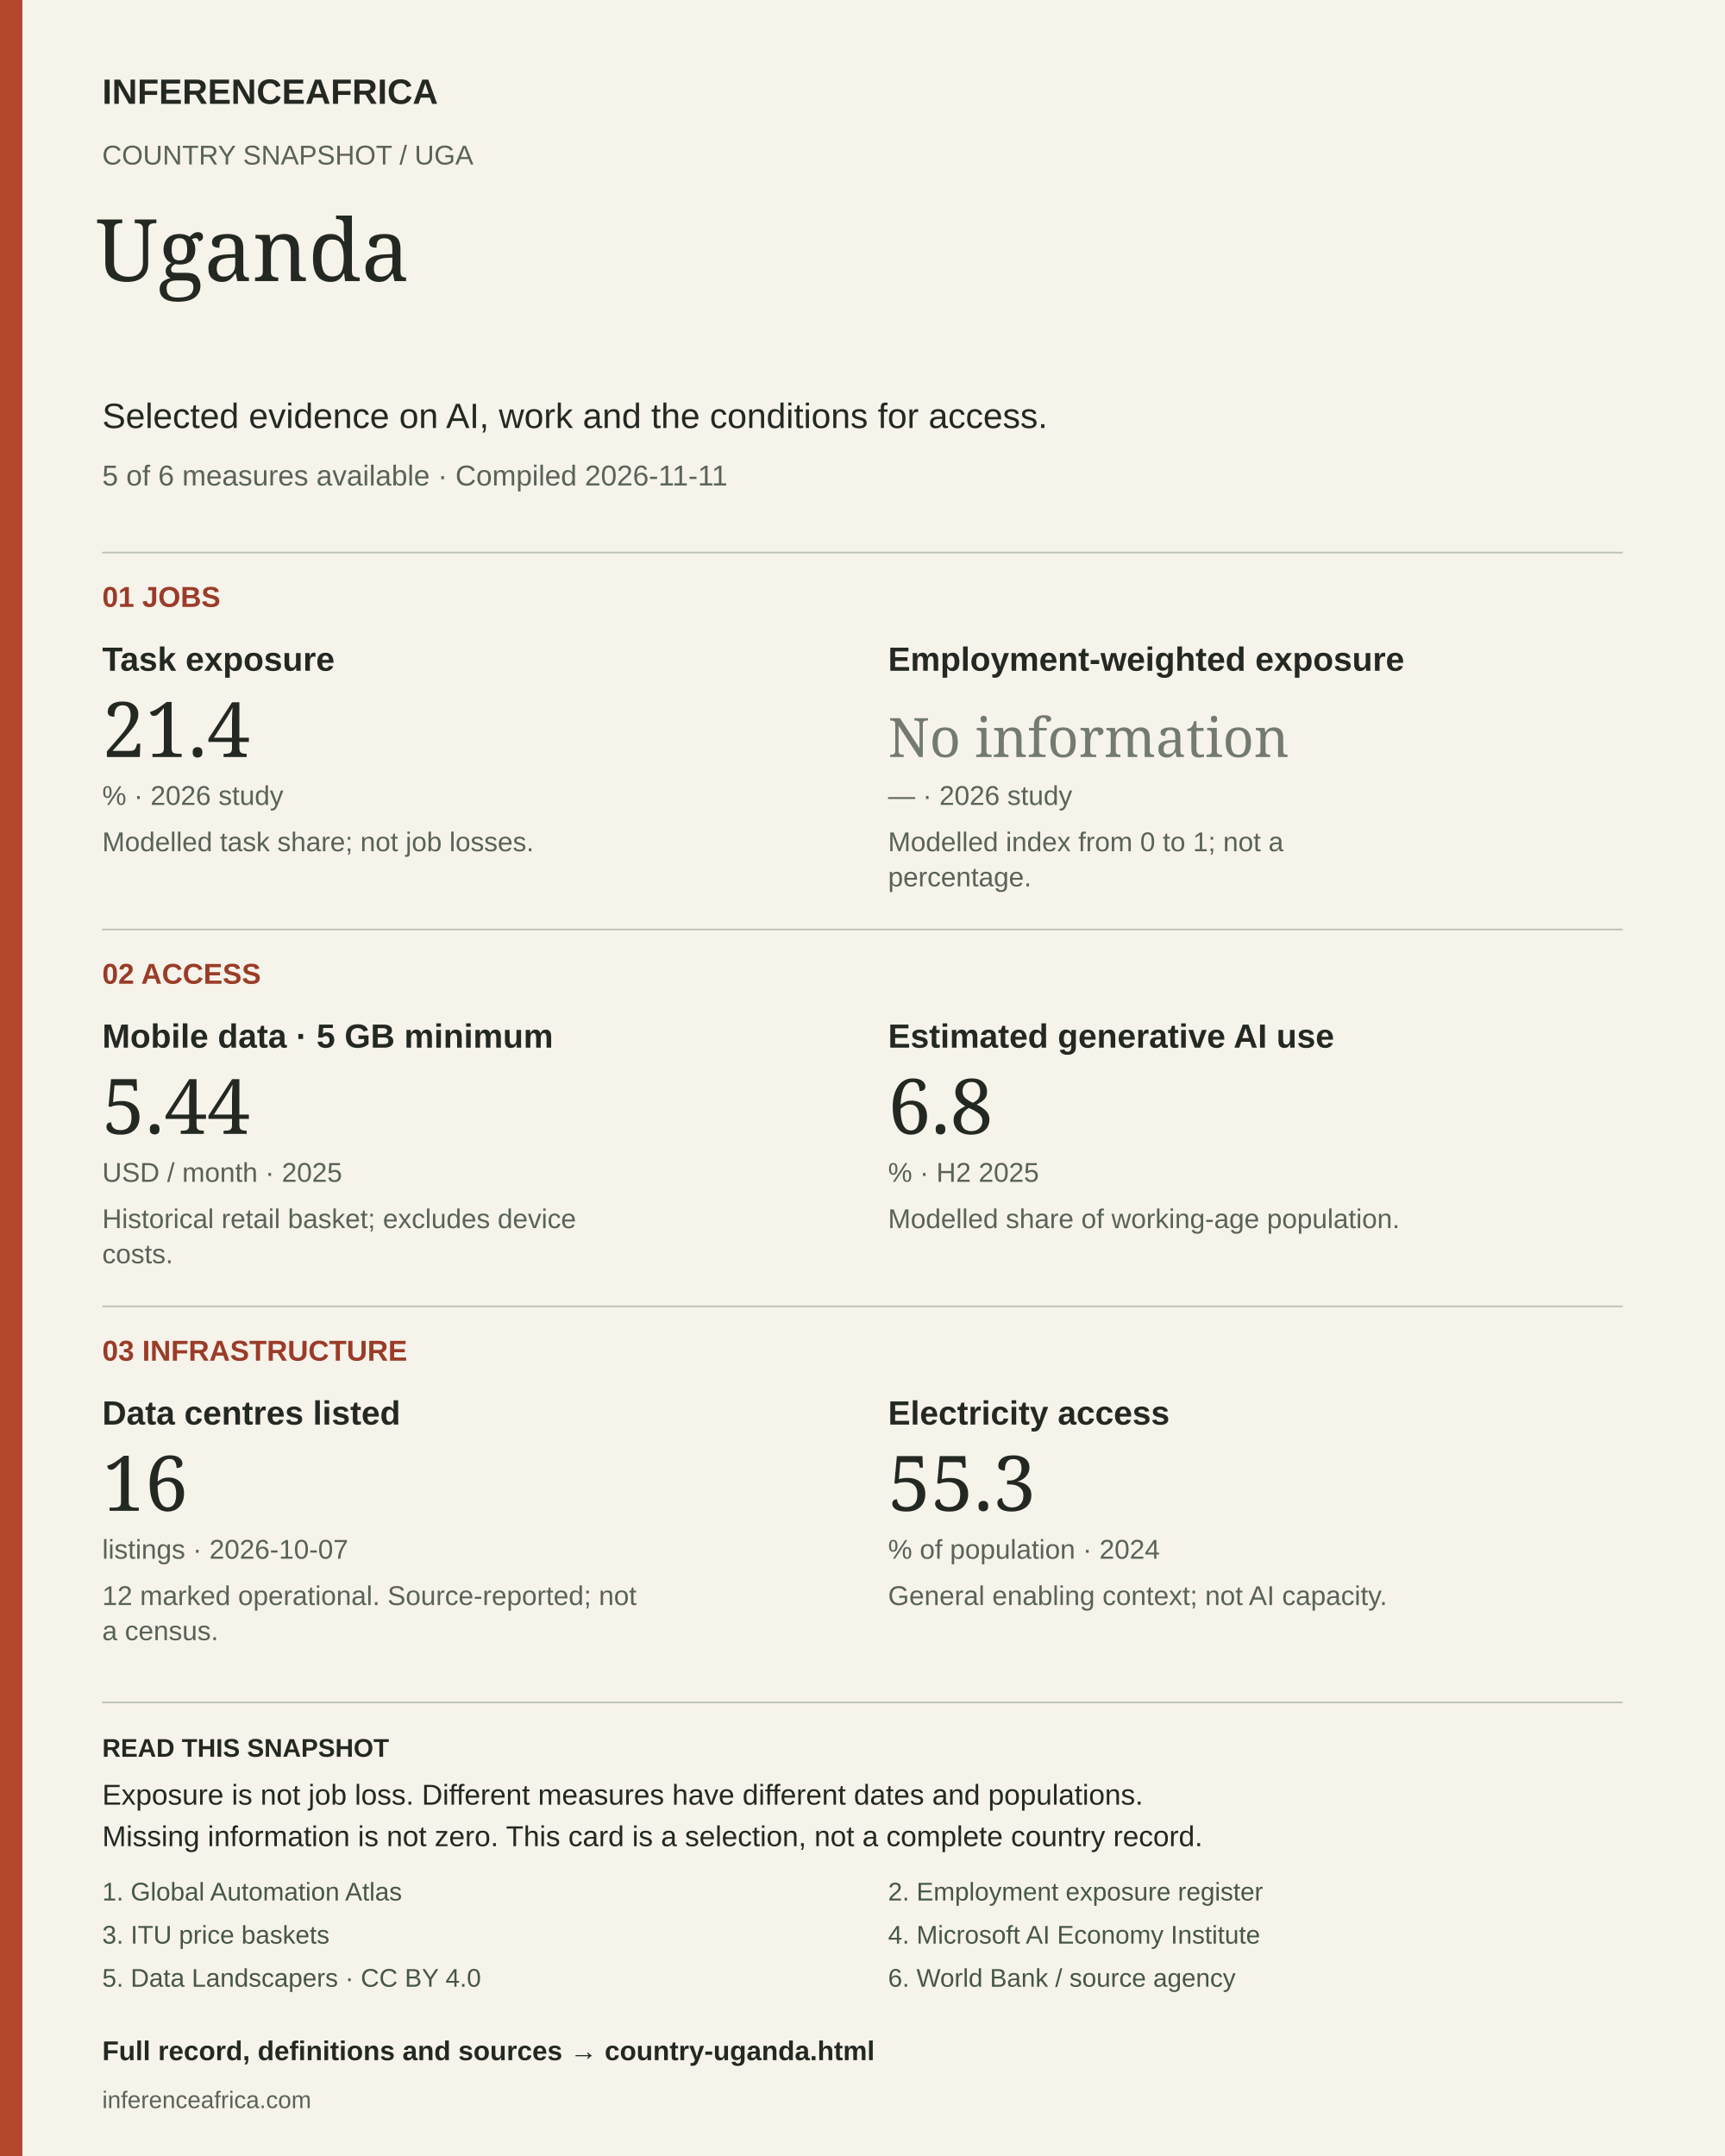
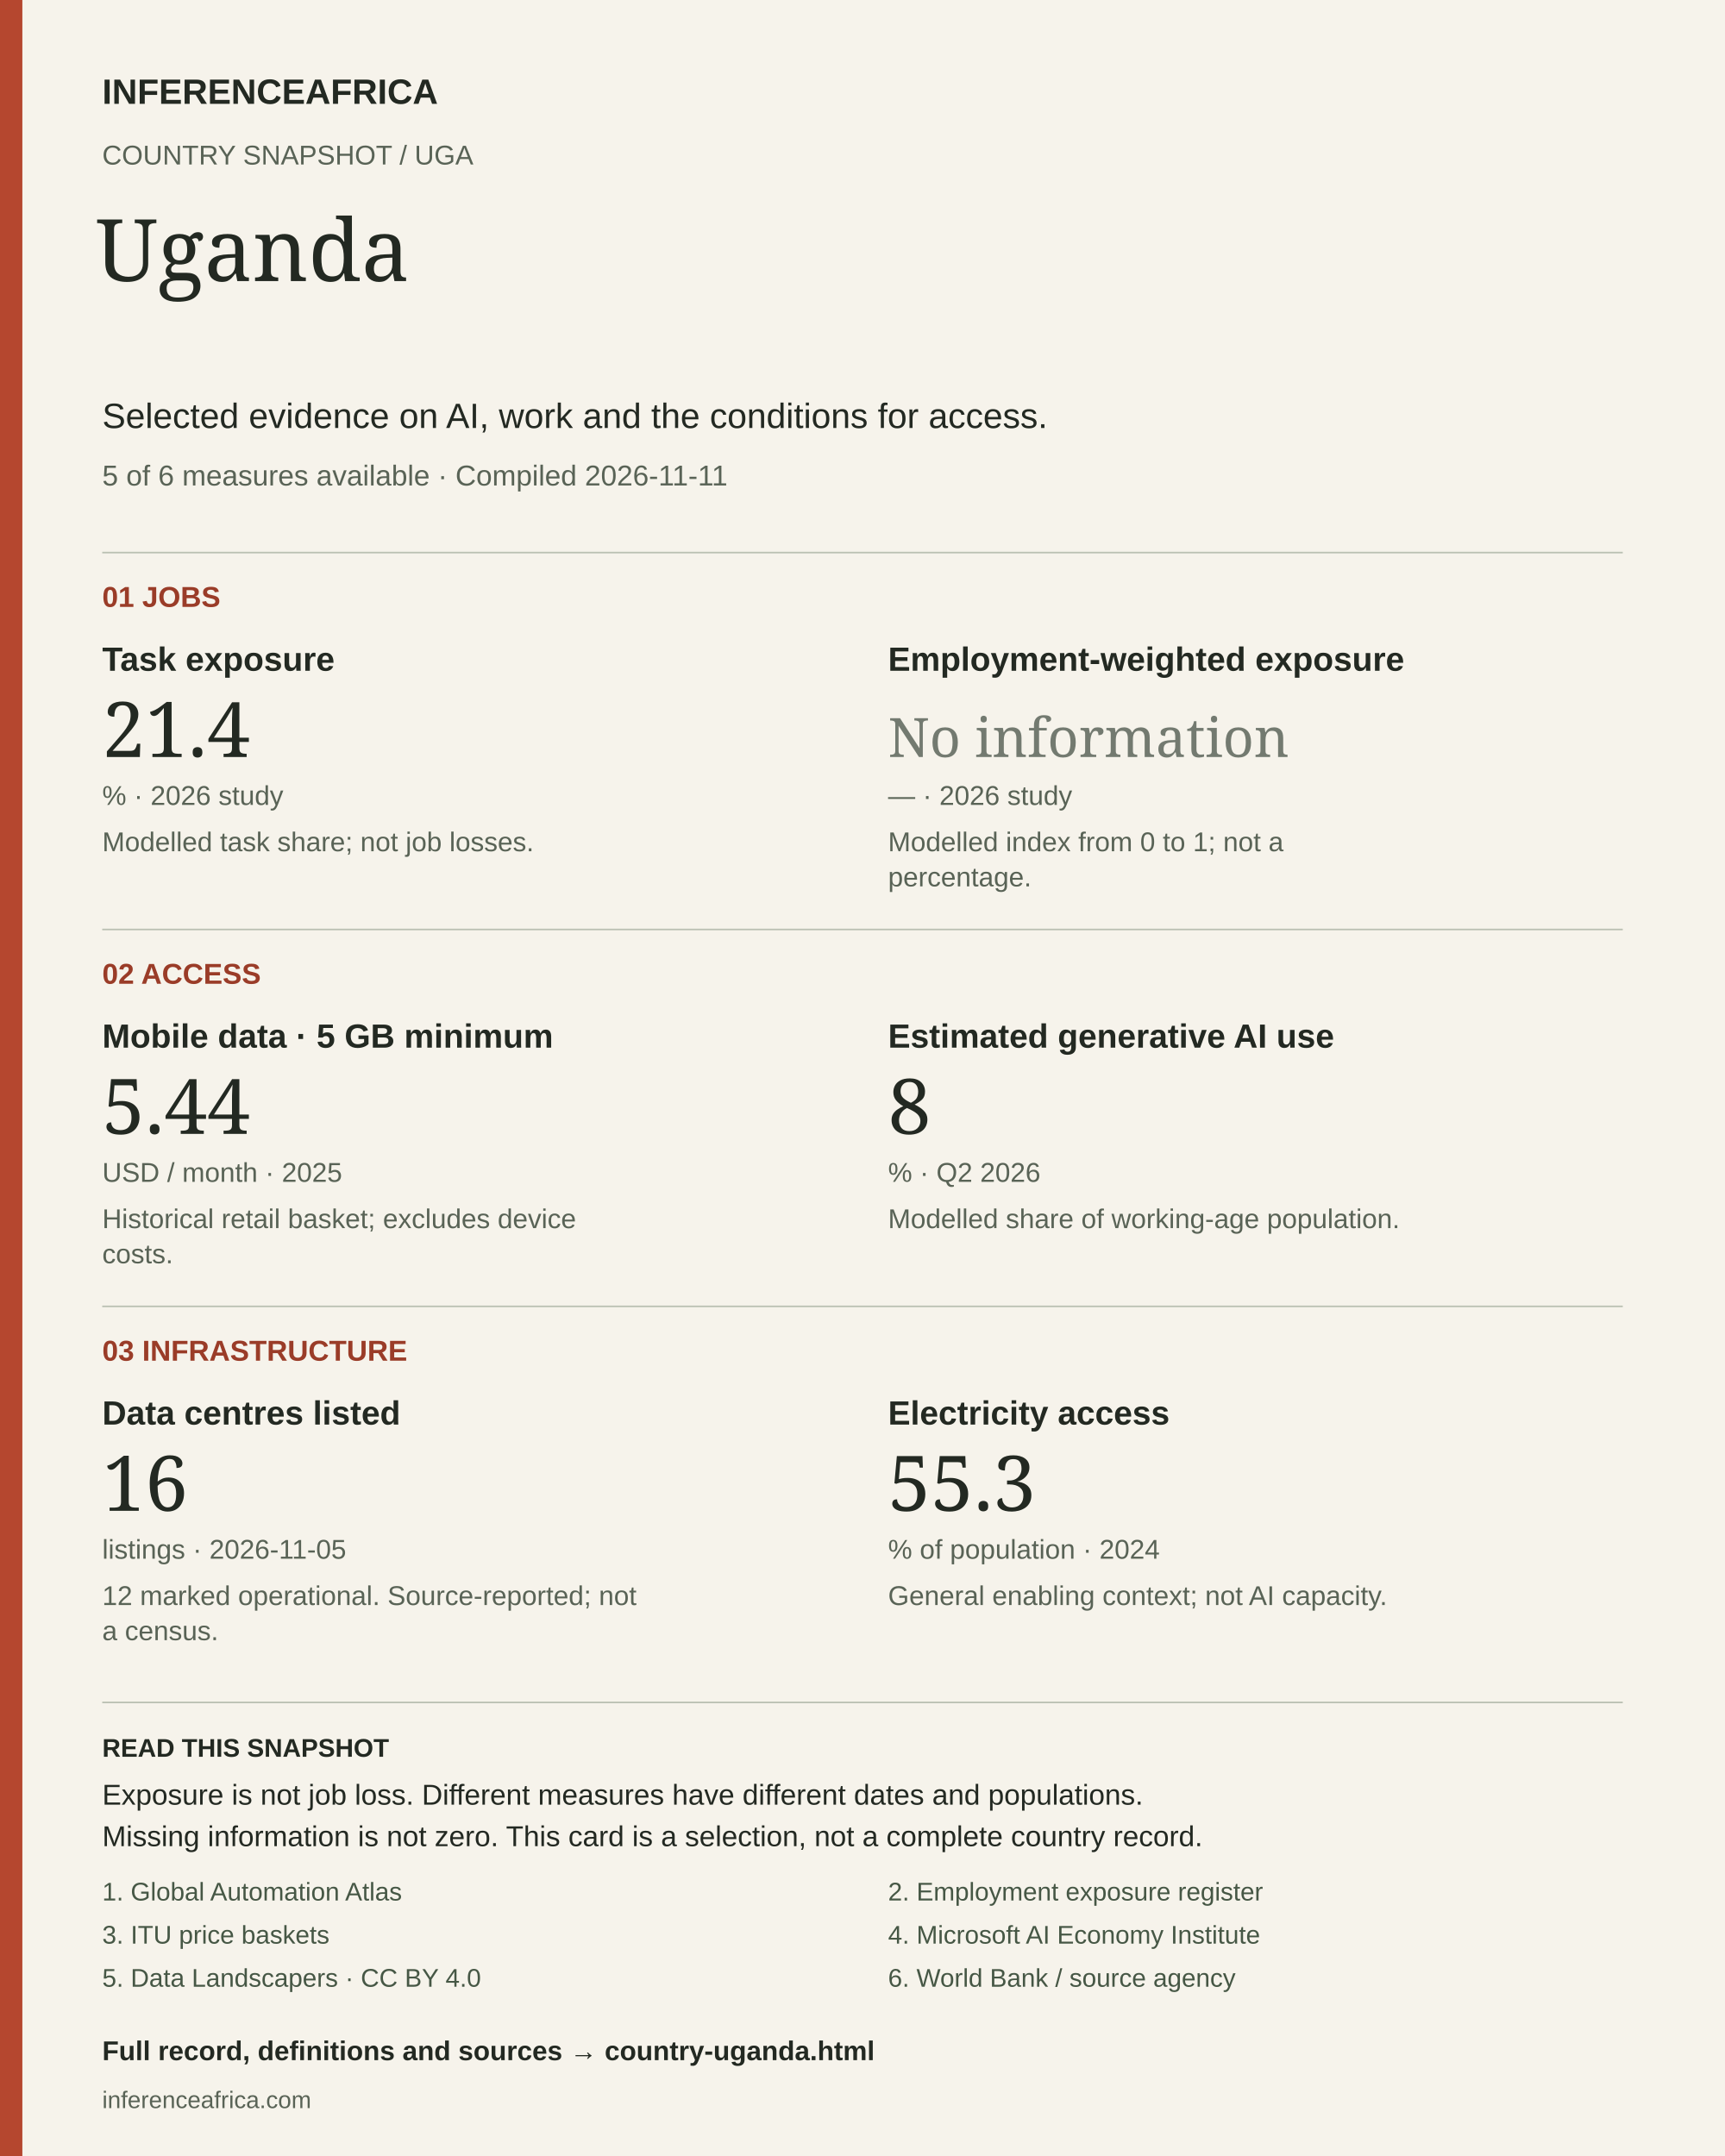
<svg xmlns="http://www.w3.org/2000/svg" width="1080" height="1350" viewBox="0 0 1080 1350" role="img" aria-labelledby="title desc">
  <rect width="1080" height="1350" fill="#f6f3eb" />
  <rect width="14" height="1350" fill="#b5472f" />
  <text x="64" y="65" font-size="22" fill="#232922" font-weight="700" font-family="Arial, sans-serif">INFERENCEAFRICA</text>
  <text x="64" y="103" font-size="17" fill="#596356" font-weight="400" font-family="Arial, sans-serif">COUNTRY SNAPSHOT  /  UGA</text>
  <text x="60" y="176" font-size="54" fill="#232922" font-weight="400" font-family="Georgia, serif">Uganda</text>
  <text x="64" y="268" font-size="22" fill="#232922" font-weight="400" font-family="Arial, sans-serif">Selected evidence on AI, work and the conditions for access.</text>
  <text x="64" y="304" font-size="18" fill="#596356" font-weight="400" font-family="Arial, sans-serif">5 of 6 measures available  ·  Compiled 2026-11-11</text>
  <line x1="64" y1="346" x2="1016" y2="346" stroke="#bbc1b3" />
  <text x="64" y="380" font-size="18" fill="#9a3c28" font-weight="700" font-family="Arial, sans-serif">01  JOBS</text>
  <text x="64" y="420" font-size="21" fill="#232922" font-weight="700" font-family="Arial, sans-serif">Task exposure</text>
  <text x="64" y="474" font-size="48" fill="#232922" font-weight="400" font-family="Georgia, serif">21.4</text>
  <text x="64" y="504" font-size="17" fill="#596356" font-weight="400" font-family="Arial, sans-serif">%  ·  2026 study</text>
  <text x="64" y="533" font-size="17" fill="#596356" font-weight="400" font-family="Arial, sans-serif">Modelled task share; not job losses.</text>
  <text x="556" y="420" font-size="21" fill="#232922" font-weight="700" font-family="Arial, sans-serif">Employment-weighted exposure</text>
  <text x="556" y="474" font-size="34" fill="#737a70" font-weight="400" font-family="Georgia, serif">No information</text>
  <text x="556" y="504" font-size="17" fill="#596356" font-weight="400" font-family="Arial, sans-serif">—  ·  2026 study</text>
  <text x="556" y="533" font-size="17" fill="#596356" font-weight="400" font-family="Arial, sans-serif">Modelled index from 0 to 1; not a</text>
  <text x="556" y="555" font-size="17" fill="#596356" font-weight="400" font-family="Arial, sans-serif">percentage.</text>
  <line x1="64" y1="582" x2="1016" y2="582" stroke="#bbc1b3" />
  <text x="64" y="616" font-size="18" fill="#9a3c28" font-weight="700" font-family="Arial, sans-serif">02  ACCESS</text>
  <text x="64" y="656" font-size="21" fill="#232922" font-weight="700" font-family="Arial, sans-serif">Mobile data · 5 GB minimum</text>
  <text x="64" y="710" font-size="48" fill="#232922" font-weight="400" font-family="Georgia, serif">5.44</text>
  <text x="64" y="740" font-size="17" fill="#596356" font-weight="400" font-family="Arial, sans-serif">USD / month  ·  2025</text>
  <text x="64" y="769" font-size="17" fill="#596356" font-weight="400" font-family="Arial, sans-serif">Historical retail basket; excludes device</text>
  <text x="64" y="791" font-size="17" fill="#596356" font-weight="400" font-family="Arial, sans-serif">costs.</text>
  <text x="556" y="656" font-size="21" fill="#232922" font-weight="700" font-family="Arial, sans-serif">Estimated generative AI use</text>
-   <text x="556" y="710" font-size="48" fill="#232922" font-weight="400" font-family="Georgia, serif">6.8</text>
-   <text x="556" y="740" font-size="17" fill="#596356" font-weight="400" font-family="Arial, sans-serif">%  ·  H2 2025</text>
+   <text x="556" y="710" font-size="48" fill="#232922" font-weight="400" font-family="Georgia, serif">8</text>
+   <text x="556" y="740" font-size="17" fill="#596356" font-weight="400" font-family="Arial, sans-serif">%  ·  Q2 2026</text>
  <text x="556" y="769" font-size="17" fill="#596356" font-weight="400" font-family="Arial, sans-serif">Modelled share of working-age population.</text>
  <line x1="64" y1="818" x2="1016" y2="818" stroke="#bbc1b3" />
  <text x="64" y="852" font-size="18" fill="#9a3c28" font-weight="700" font-family="Arial, sans-serif">03  INFRASTRUCTURE</text>
  <text x="64" y="892" font-size="21" fill="#232922" font-weight="700" font-family="Arial, sans-serif">Data centres listed</text>
  <text x="64" y="946" font-size="48" fill="#232922" font-weight="400" font-family="Georgia, serif">16</text>
-   <text x="64" y="976" font-size="17" fill="#596356" font-weight="400" font-family="Arial, sans-serif">listings  ·  2026-10-07</text>
+   <text x="64" y="976" font-size="17" fill="#596356" font-weight="400" font-family="Arial, sans-serif">listings  ·  2026-11-05</text>
  <text x="64" y="1005" font-size="17" fill="#596356" font-weight="400" font-family="Arial, sans-serif">12 marked operational. Source-reported; not</text>
  <text x="64" y="1027" font-size="17" fill="#596356" font-weight="400" font-family="Arial, sans-serif">a census.</text>
  <text x="556" y="892" font-size="21" fill="#232922" font-weight="700" font-family="Arial, sans-serif">Electricity access</text>
  <text x="556" y="946" font-size="48" fill="#232922" font-weight="400" font-family="Georgia, serif">55.3</text>
  <text x="556" y="976" font-size="17" fill="#596356" font-weight="400" font-family="Arial, sans-serif">% of population  ·  2024</text>
  <text x="556" y="1005" font-size="17" fill="#596356" font-weight="400" font-family="Arial, sans-serif">General enabling context; not AI capacity.</text>
  <line x1="64" y1="1066" x2="1016" y2="1066" stroke="#bbc1b3" />
  <text x="64" y="1100" font-size="16" fill="#232922" font-weight="700" font-family="Arial, sans-serif">READ THIS SNAPSHOT</text>
  <text x="64" y="1130" font-size="18" fill="#232922" font-weight="400" font-family="Arial, sans-serif">Exposure is not job loss. Different measures have different dates and populations.</text>
  <text x="64" y="1156" font-size="18" fill="#232922" font-weight="400" font-family="Arial, sans-serif">Missing information is not zero. This card is a selection, not a complete country record.</text>
  <a href="https://arxiv.org/abs/2605.17086">
    <text x="64" y="1190" font-size="16" fill="#465745" font-weight="400" font-family="Arial, sans-serif">1. Global Automation Atlas</text>
  </a>
  <a href="https://inferenceafrica.com/data/jobs-exposure.csv">
    <text x="556" y="1190" font-size="16" fill="#465745" font-weight="400" font-family="Arial, sans-serif">2. Employment exposure register</text>
  </a>
  <a href="https://www.itu.int/en/ITU-D/Statistics/Documents/ICT_Prices/ITU_ICTPriceBaskets_2008-2025.xlsx">
    <text x="64" y="1217" font-size="16" fill="#465745" font-weight="400" font-family="Arial, sans-serif">3. ITU price baskets</text>
  </a>
-   <a href="https://www.microsoft.com/en-us/research/wp-content/uploads/2026/01/Microsoft-AI-Diffusion-Report-January-2026.pdf">
+   <a href="https://github.com/microsoft/ai-diffusion-report/blob/main/data/AI_Diffusion_Q22026_Update.csv">
    <text x="556" y="1217" font-size="16" fill="#465745" font-weight="400" font-family="Arial, sans-serif">4. Microsoft AI Economy Institute</text>
  </a>
  <a href="https://corpus.data-landscapers.io/datasets/data-centres/">
    <text x="64" y="1244" font-size="16" fill="#465745" font-weight="400" font-family="Arial, sans-serif">5. Data Landscapers · CC BY 4.0</text>
  </a>
  <a href="https://api.worldbank.org/v2/country/AGO;BDI;BEN;BFA;BWA;CAF;CIV;CMR;COD;COG;COM;CPV;DJI;DZA;EGY;ERI;ETH;GAB;GHA;GIN;GMB;GNB;GNQ;KEN;LBR;LBY;LSO;MAR;MDG;MLI;MOZ;MRT;MUS;MWI;NAM;NER;NGA;RWA;SDN;SEN;SLE;SOM;SSD;STP;SWZ;SYC;TCD;TGO;TUN;TZA;UGA;ZAF;ZMB;ZWE/indicator/EG.ELC.ACCS.ZS?format=json&amp;date=1960:2025&amp;per_page=20000">
    <text x="556" y="1244" font-size="16" fill="#465745" font-weight="400" font-family="Arial, sans-serif">6. World Bank / source agency</text>
  </a>
  <a href="https://inferenceafrica.com/country-uganda.html">
    <text x="64" y="1290" font-size="17" fill="#232922" font-weight="700" font-family="Arial, sans-serif">Full record, definitions and sources → country-uganda.html</text>
  </a>
  <text x="64" y="1320" font-size="15" fill="#596356" font-weight="400" font-family="Arial, sans-serif">inferenceafrica.com</text>
</svg>
